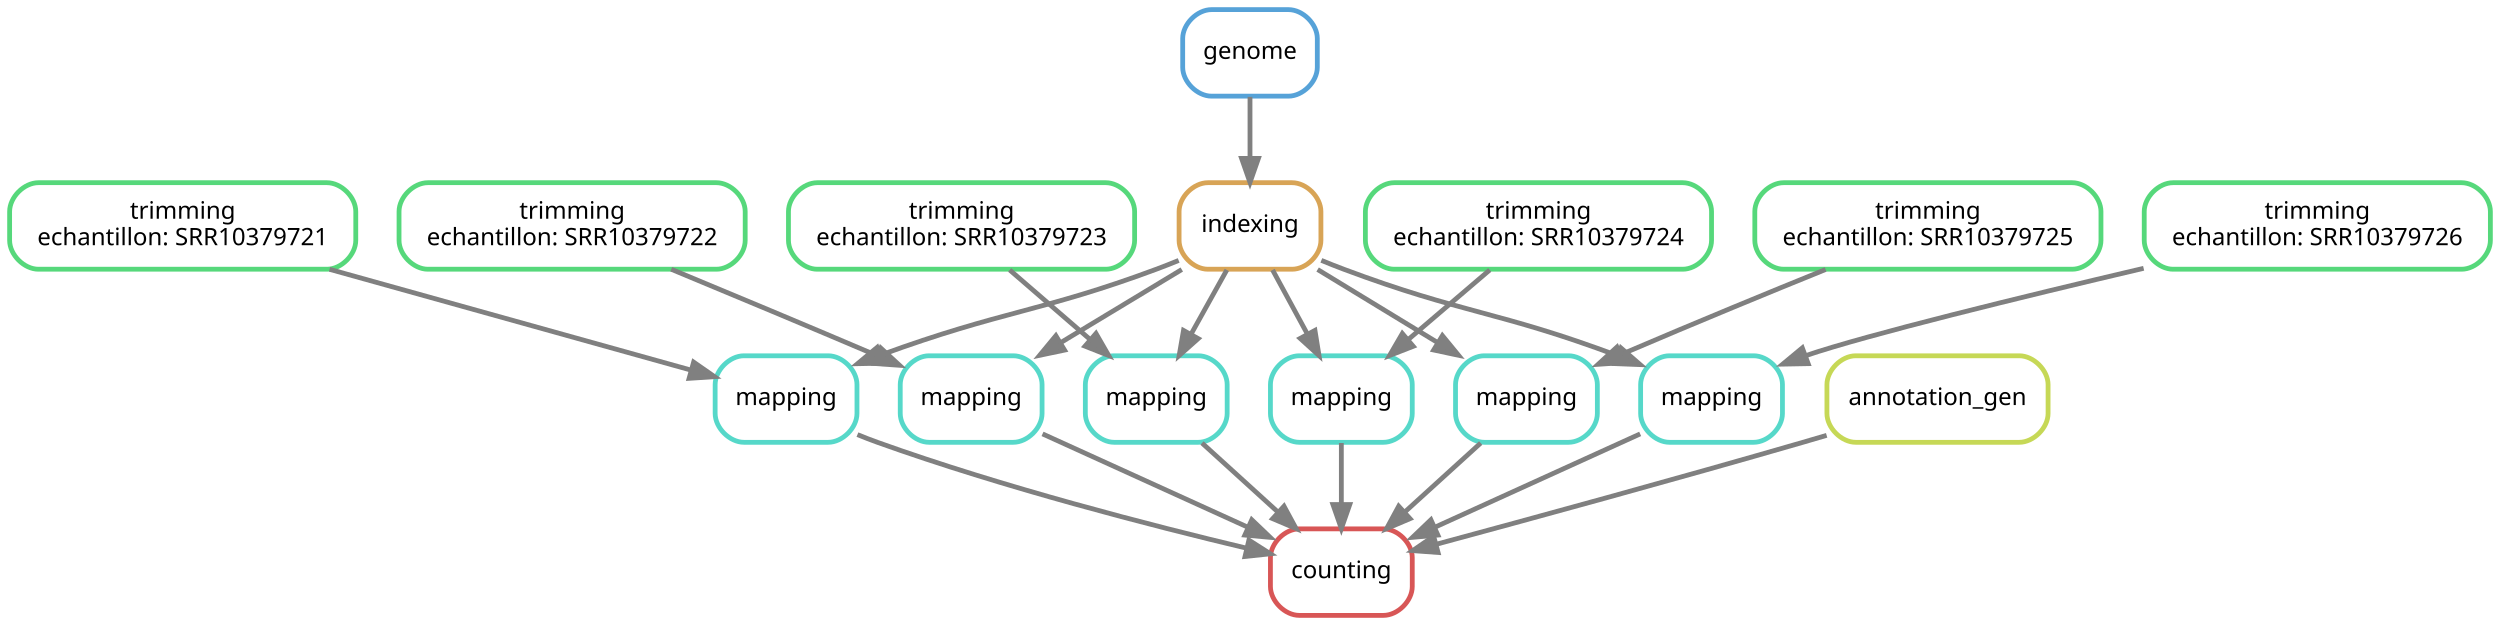
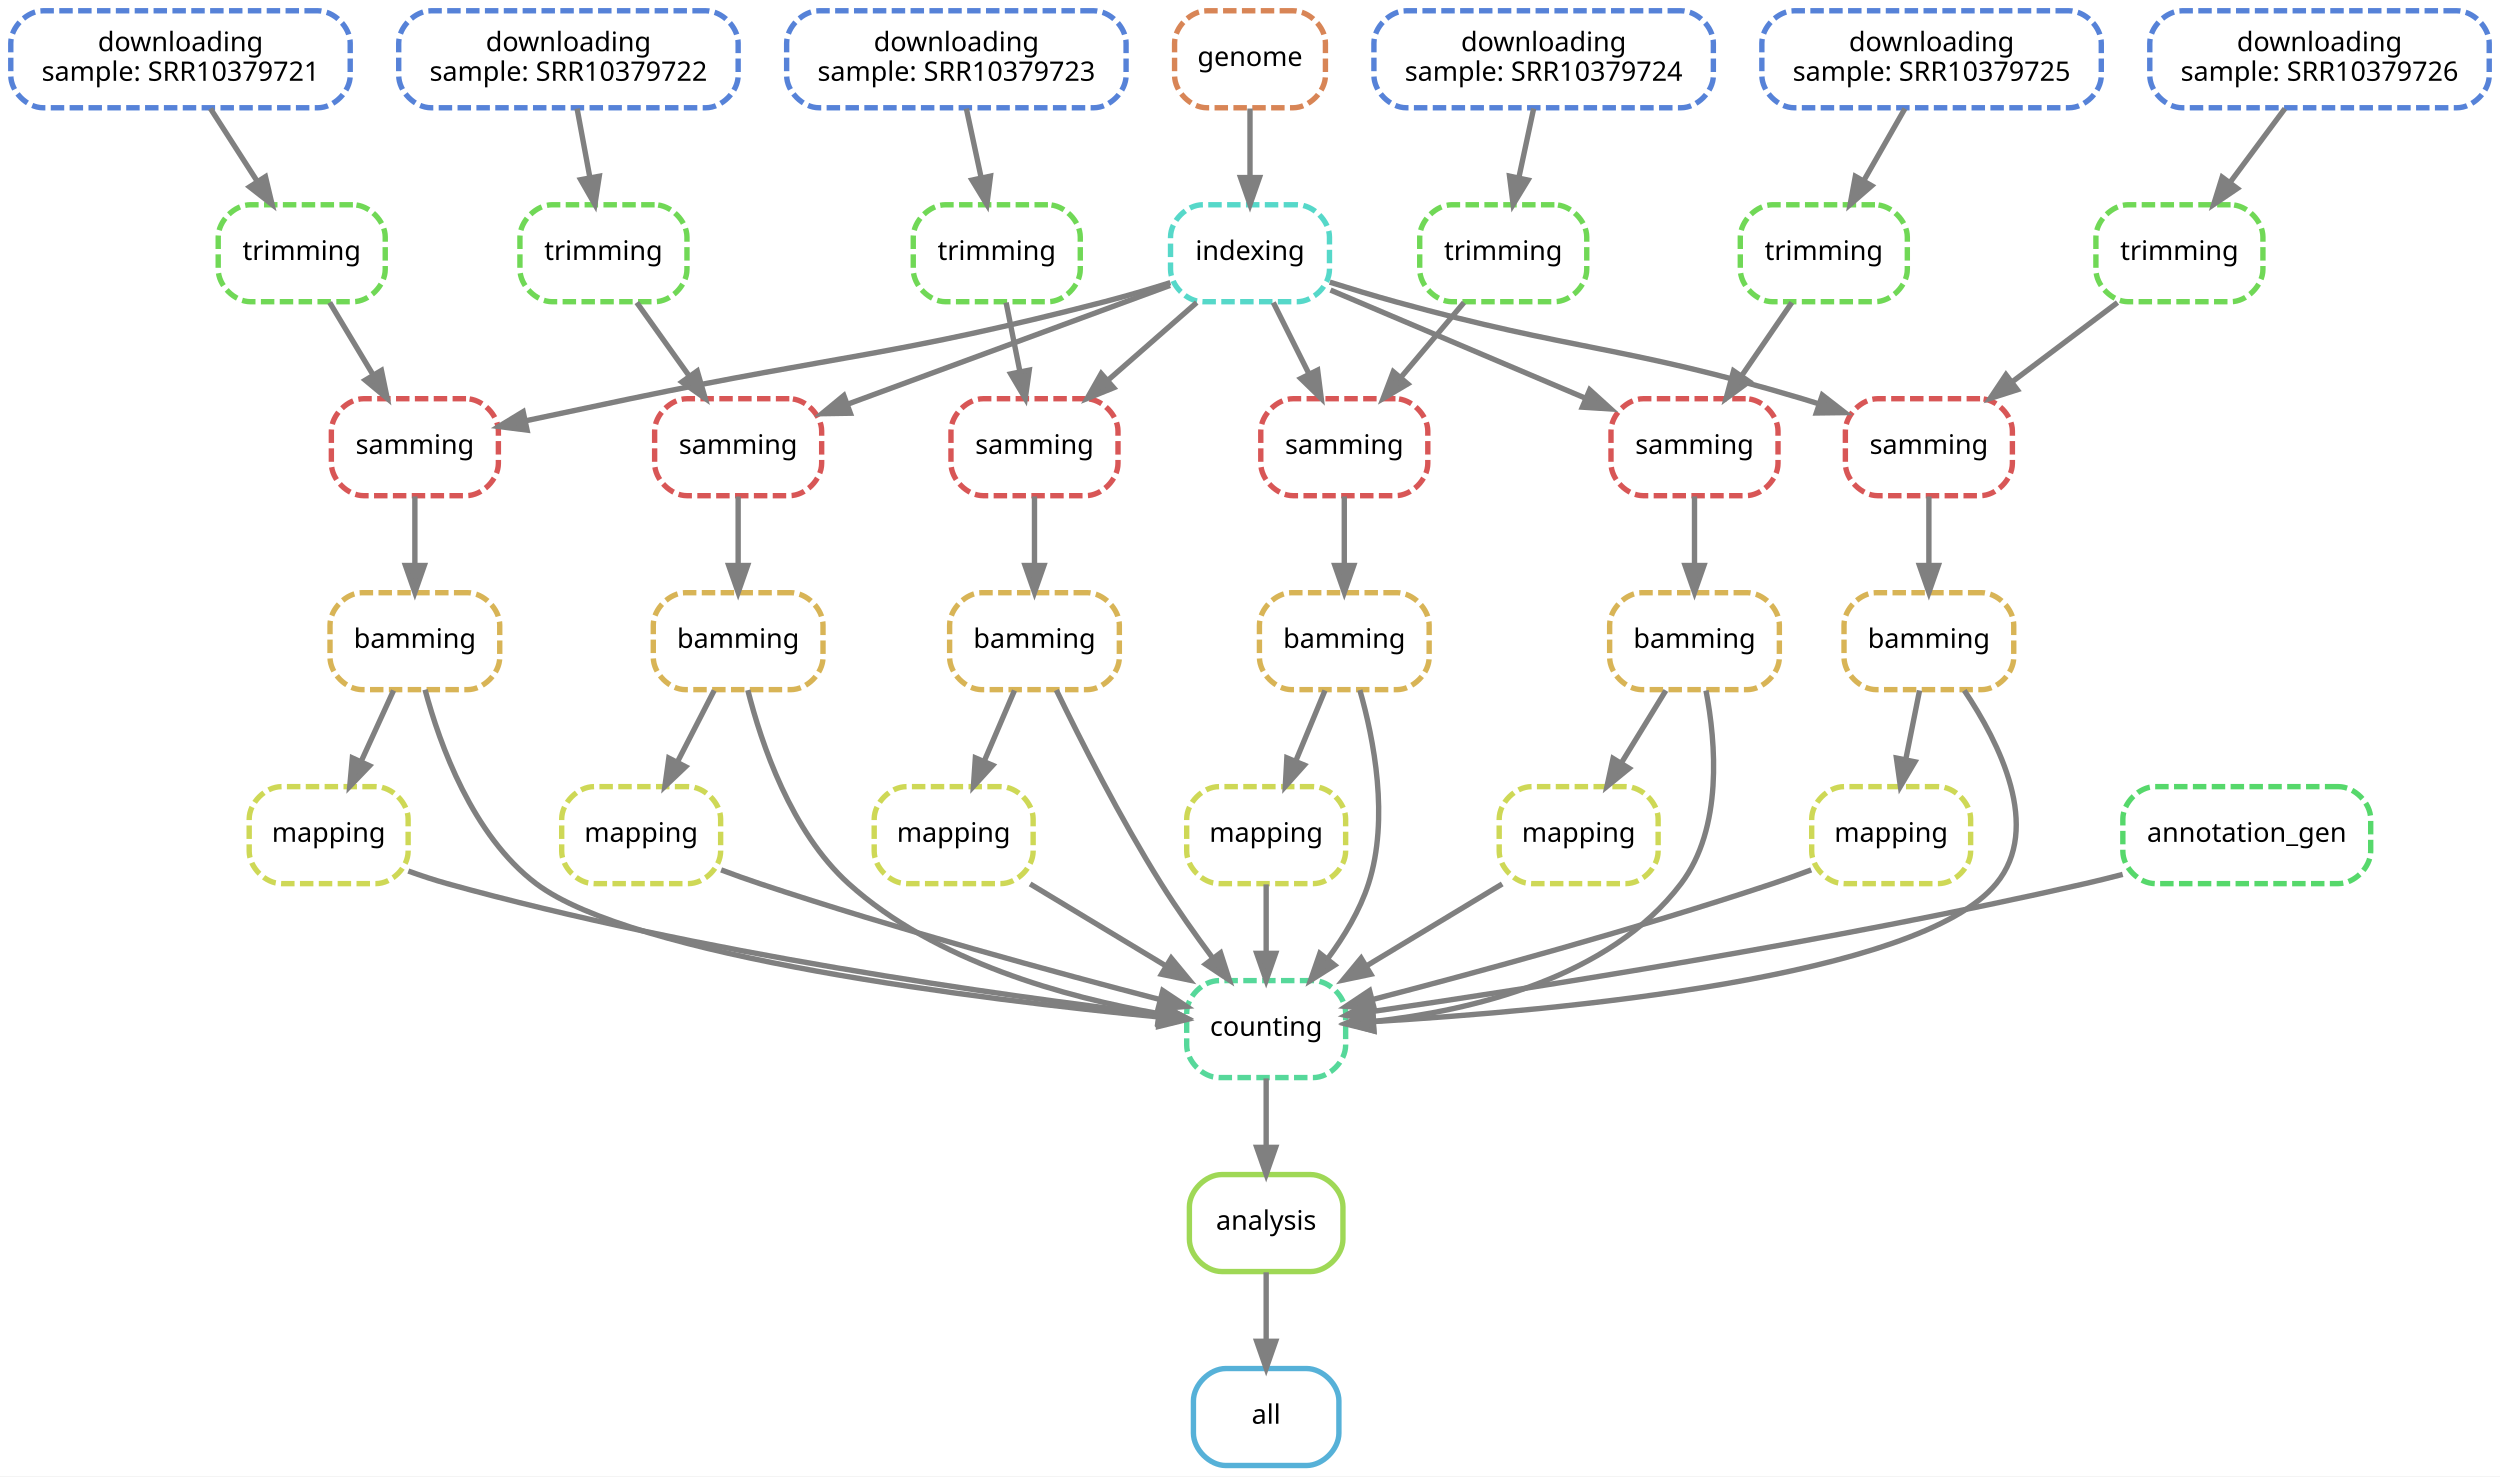
- <svg xmlns="http://www.w3.org/2000/svg" width="1040pt" height="260pt" viewBox="0.00 0.00 1040.00 260.00">
-   <g id="graph0" class="graph" transform="scale(1 1) rotate(0) translate(4 256)">
-     <polygon fill="white" stroke="transparent" points="-4,4 -4,-256 1036,-256 1036,4 -4,4" />
+ <svg xmlns="http://www.w3.org/2000/svg" width="928pt" height="548pt" viewBox="0.00 0.00 928.00 548.00">
+   <g id="graph0" class="graph" transform="scale(1 1) rotate(0) translate(4 544)">
+     <polygon fill="white" stroke="transparent" points="-4,4 -4,-544 924,-544 924,4 -4,4" />
    <g id="node1" class="node">
-       <path fill="none" stroke="#d85656" stroke-width="2" d="M571.5,-36C571.5,-36 536.5,-36 536.5,-36 530.5,-36 524.5,-30 524.5,-24 524.5,-24 524.5,-12 524.5,-12 524.5,-6 530.5,0 536.5,0 536.5,0 571.5,0 571.5,0 577.5,0 583.5,-6 583.5,-12 583.5,-12 583.5,-24 583.5,-24 583.5,-30 577.5,-36 571.5,-36" />
-       <text text-anchor="middle" x="554" y="-15.5" font-family="sans" font-size="10.00">counting</text>
+       <path fill="none" stroke="#56b1d8" stroke-width="2" d="M481,-36C481,-36 451,-36 451,-36 445,-36 439,-30 439,-24 439,-24 439,-12 439,-12 439,-6 445,0 451,0 451,0 481,0 481,0 487,0 493,-6 493,-12 493,-12 493,-24 493,-24 493,-30 487,-36 481,-36" />
+       <text text-anchor="middle" x="466" y="-15.5" font-family="sans" font-size="10.00">all</text>
    </g>
    <g id="node2" class="node">
-       <path fill="none" stroke="#56d8c9" stroke-width="2" d="M340.5,-108C340.5,-108 305.5,-108 305.5,-108 299.5,-108 293.5,-102 293.5,-96 293.5,-96 293.5,-84 293.5,-84 293.5,-78 299.5,-72 305.5,-72 305.5,-72 340.5,-72 340.5,-72 346.5,-72 352.5,-78 352.5,-84 352.5,-84 352.5,-96 352.5,-96 352.5,-102 346.5,-108 340.5,-108" />
-       <text text-anchor="middle" x="323" y="-87.5" font-family="sans" font-size="10.00">mapping</text>
+       <path fill="none" stroke="#9fd856" stroke-width="2" d="M482.5,-108C482.5,-108 449.5,-108 449.5,-108 443.5,-108 437.5,-102 437.5,-96 437.5,-96 437.5,-84 437.5,-84 437.5,-78 443.5,-72 449.5,-72 449.5,-72 482.5,-72 482.5,-72 488.5,-72 494.5,-78 494.5,-84 494.5,-84 494.5,-96 494.5,-96 494.5,-102 488.5,-108 482.5,-108" />
+       <text text-anchor="middle" x="466" y="-87.5" font-family="sans" font-size="10.00">analysis</text>
    </g>
    <g id="edge1" class="edge">
-       <path fill="none" stroke="grey" stroke-width="2" d="M352.69,-75.2C355.48,-74.06 358.28,-72.98 361,-72 413.2,-53.28 475.33,-37.3 514.72,-27.92" />
-       <polygon fill="grey" stroke="grey" stroke-width="2" points="515.54,-31.32 524.47,-25.62 513.93,-24.51 515.54,-31.32" />
+       <path fill="none" stroke="grey" stroke-width="2" d="M466,-71.7C466,-63.98 466,-54.71 466,-46.11" />
+       <polygon fill="grey" stroke="grey" stroke-width="2" points="469.5,-46.1 466,-36.1 462.5,-46.1 469.5,-46.1" />
    </g>
    <g id="node3" class="node">
-       <path fill="none" stroke="#d8a456" stroke-width="2" d="M533.5,-180C533.5,-180 498.5,-180 498.5,-180 492.5,-180 486.5,-174 486.5,-168 486.5,-168 486.5,-156 486.5,-156 486.5,-150 492.5,-144 498.5,-144 498.5,-144 533.5,-144 533.5,-144 539.5,-144 545.5,-150 545.5,-156 545.5,-156 545.5,-168 545.5,-168 545.5,-174 539.5,-180 533.5,-180" />
-       <text text-anchor="middle" x="516" y="-159.5" font-family="sans" font-size="10.00">indexing</text>
+       <path fill="none" stroke="#56d89a" stroke-width="2" stroke-dasharray="5,2" d="M483.5,-180C483.5,-180 448.5,-180 448.5,-180 442.5,-180 436.5,-174 436.5,-168 436.5,-168 436.5,-156 436.5,-156 436.5,-150 442.5,-144 448.5,-144 448.5,-144 483.5,-144 483.5,-144 489.5,-144 495.5,-150 495.5,-156 495.5,-156 495.5,-168 495.5,-168 495.5,-174 489.5,-180 483.5,-180" />
+       <text text-anchor="middle" x="466" y="-159.5" font-family="sans" font-size="10.00">counting</text>
+     </g>
+     <g id="edge2" class="edge">
+       <path fill="none" stroke="grey" stroke-width="2" d="M466,-143.7C466,-135.98 466,-126.71 466,-118.11" />
+       <polygon fill="grey" stroke="grey" stroke-width="2" points="469.5,-118.1 466,-108.1 462.5,-118.1 469.5,-118.1" />
+     </g>
+     <g id="node4" class="node">
+       <path fill="none" stroke="#d8b456" stroke-width="2" stroke-dasharray="5,2" d="M169.5,-324C169.5,-324 130.5,-324 130.5,-324 124.5,-324 118.5,-318 118.5,-312 118.5,-312 118.5,-300 118.5,-300 118.5,-294 124.5,-288 130.5,-288 130.5,-288 169.5,-288 169.5,-288 175.5,-288 181.5,-294 181.5,-300 181.5,-300 181.5,-312 181.5,-312 181.5,-318 175.5,-324 169.5,-324" />
+       <text text-anchor="middle" x="150" y="-303.5" font-family="sans" font-size="10.00">bamming</text>
+     </g>
+     <g id="edge3" class="edge">
+       <path fill="none" stroke="grey" stroke-width="2" d="M153.78,-287.99C159.24,-267.58 171.39,-233.87 195,-216 230.92,-188.81 360.17,-172.98 426.34,-166.48" />
+       <polygon fill="grey" stroke="grey" stroke-width="2" points="426.78,-169.96 436.4,-165.52 426.11,-162.99 426.78,-169.96" />
+     </g>
+     <g id="node30" class="node">
+       <path fill="none" stroke="#ced856" stroke-width="2" stroke-dasharray="5,2" d="M135.5,-252C135.5,-252 100.5,-252 100.5,-252 94.5,-252 88.5,-246 88.5,-240 88.5,-240 88.5,-228 88.5,-228 88.5,-222 94.5,-216 100.5,-216 100.5,-216 135.5,-216 135.5,-216 141.5,-216 147.5,-222 147.5,-228 147.5,-228 147.5,-240 147.5,-240 147.5,-246 141.5,-252 135.5,-252" />
+       <text text-anchor="middle" x="118" y="-231.5" font-family="sans" font-size="10.00">mapping</text>
+     </g>
+     <g id="edge41" class="edge">
+       <path fill="none" stroke="grey" stroke-width="2" d="M142.09,-287.7C138.45,-279.73 134.05,-270.1 130.01,-261.26" />
+       <polygon fill="grey" stroke="grey" stroke-width="2" points="133.16,-259.74 125.82,-252.1 126.79,-262.65 133.16,-259.74" />
+     </g>
+     <g id="node5" class="node">
+       <path fill="none" stroke="#d85656" stroke-width="2" stroke-dasharray="5,2" d="M169,-396C169,-396 131,-396 131,-396 125,-396 119,-390 119,-384 119,-384 119,-372 119,-372 119,-366 125,-360 131,-360 131,-360 169,-360 169,-360 175,-360 181,-366 181,-372 181,-372 181,-384 181,-384 181,-390 175,-396 169,-396" />
+       <text text-anchor="middle" x="150" y="-375.5" font-family="sans" font-size="10.00">samming</text>
+     </g>
+     <g id="edge16" class="edge">
+       <path fill="none" stroke="grey" stroke-width="2" d="M150,-359.7C150,-351.98 150,-342.71 150,-334.11" />
+       <polygon fill="grey" stroke="grey" stroke-width="2" points="153.5,-334.1 150,-324.1 146.5,-334.1 153.5,-334.1" />
+     </g>
+     <g id="node6" class="node">
+       <path fill="none" stroke="#70d856" stroke-width="2" stroke-dasharray="5,2" d="M127,-468C127,-468 89,-468 89,-468 83,-468 77,-462 77,-456 77,-456 77,-444 77,-444 77,-438 83,-432 89,-432 89,-432 127,-432 127,-432 133,-432 139,-438 139,-444 139,-444 139,-456 139,-456 139,-462 133,-468 127,-468" />
+       <text text-anchor="middle" x="108" y="-447.5" font-family="sans" font-size="10.00">trimming</text>
+     </g>
+     <g id="edge17" class="edge">
+       <path fill="none" stroke="grey" stroke-width="2" d="M118.38,-431.7C123.26,-423.56 129.19,-413.69 134.58,-404.7" />
+       <polygon fill="grey" stroke="grey" stroke-width="2" points="137.59,-406.48 139.74,-396.1 131.59,-402.88 137.59,-406.48" />
+     </g>
+     <g id="node7" class="node">
+       <path fill="none" stroke="#5682d8" stroke-width="2" stroke-dasharray="5,2" d="M114,-540C114,-540 12,-540 12,-540 6,-540 0,-534 0,-528 0,-528 0,-516 0,-516 0,-510 6,-504 12,-504 12,-504 114,-504 114,-504 120,-504 126,-510 126,-516 126,-516 126,-528 126,-528 126,-534 120,-540 114,-540" />
+       <text text-anchor="middle" x="63" y="-525" font-family="sans" font-size="10.00">downloading</text>
+       <text text-anchor="middle" x="63" y="-514" font-family="sans" font-size="10.00">sample: SRR10379721</text>
+     </g>
+     <g id="edge19" class="edge">
+       <path fill="none" stroke="grey" stroke-width="2" d="M74.12,-503.7C79.36,-495.56 85.7,-485.69 91.48,-476.7" />
+       <polygon fill="grey" stroke="grey" stroke-width="2" points="94.54,-478.41 97,-468.1 88.65,-474.62 94.54,-478.41" />
+     </g>
+     <g id="node8" class="node">
+       <path fill="none" stroke="#56d8c9" stroke-width="2" stroke-dasharray="5,2" d="M477.5,-468C477.5,-468 442.5,-468 442.5,-468 436.5,-468 430.5,-462 430.5,-456 430.5,-456 430.5,-444 430.5,-444 430.5,-438 436.5,-432 442.5,-432 442.5,-432 477.5,-432 477.5,-432 483.5,-432 489.5,-438 489.5,-444 489.5,-444 489.5,-456 489.5,-456 489.5,-462 483.5,-468 477.5,-468" />
+       <text text-anchor="middle" x="460" y="-447.5" font-family="sans" font-size="10.00">indexing</text>
+     </g>
+     <g id="edge18" class="edge">
+       <path fill="none" stroke="grey" stroke-width="2" d="M430.45,-439.09C422.55,-436.61 413.99,-434.07 406,-432 328.71,-411.99 308.16,-412.3 230,-396 217.4,-393.37 203.7,-390.48 191.25,-387.83" />
+       <polygon fill="grey" stroke="grey" stroke-width="2" points="191.65,-384.34 181.14,-385.68 190.19,-391.18 191.65,-384.34" />
+     </g>
+     <g id="node11" class="node">
+       <path fill="none" stroke="#d85656" stroke-width="2" stroke-dasharray="5,2" d="M289,-396C289,-396 251,-396 251,-396 245,-396 239,-390 239,-384 239,-384 239,-372 239,-372 239,-366 245,-360 251,-360 251,-360 289,-360 289,-360 295,-360 301,-366 301,-372 301,-372 301,-384 301,-384 301,-390 295,-396 289,-396" />
+       <text text-anchor="middle" x="270" y="-375.5" font-family="sans" font-size="10.00">samming</text>
+     </g>
+     <g id="edge23" class="edge">
+       <path fill="none" stroke="grey" stroke-width="2" d="M430.31,-438.06C398.16,-426.22 346.67,-407.25 310.75,-394.01" />
+       <polygon fill="grey" stroke="grey" stroke-width="2" points="311.65,-390.61 301.06,-390.44 309.23,-397.18 311.65,-390.61" />
+     </g>
+     <g id="node15" class="node">
+       <path fill="none" stroke="#d85656" stroke-width="2" stroke-dasharray="5,2" d="M399,-396C399,-396 361,-396 361,-396 355,-396 349,-390 349,-384 349,-384 349,-372 349,-372 349,-366 355,-360 361,-360 361,-360 399,-360 399,-360 405,-360 411,-366 411,-372 411,-372 411,-384 411,-384 411,-390 405,-396 399,-396" />
+       <text text-anchor="middle" x="380" y="-375.5" font-family="sans" font-size="10.00">samming</text>
+     </g>
+     <g id="edge27" class="edge">
+       <path fill="none" stroke="grey" stroke-width="2" d="M440.22,-431.7C430.25,-422.97 417.99,-412.24 407.14,-402.75" />
+       <polygon fill="grey" stroke="grey" stroke-width="2" points="409.38,-400.06 399.55,-396.1 404.77,-405.32 409.38,-400.06" />
+     </g>
+     <g id="node19" class="node">
+       <path fill="none" stroke="#d85656" stroke-width="2" stroke-dasharray="5,2" d="M514,-396C514,-396 476,-396 476,-396 470,-396 464,-390 464,-384 464,-384 464,-372 464,-372 464,-366 470,-360 476,-360 476,-360 514,-360 514,-360 520,-360 526,-366 526,-372 526,-372 526,-384 526,-384 526,-390 520,-396 514,-396" />
+       <text text-anchor="middle" x="495" y="-375.5" font-family="sans" font-size="10.00">samming</text>
+     </g>
+     <g id="edge31" class="edge">
+       <path fill="none" stroke="grey" stroke-width="2" d="M468.65,-431.7C472.64,-423.73 477.45,-414.1 481.87,-405.26" />
+       <polygon fill="grey" stroke="grey" stroke-width="2" points="485.11,-406.61 486.45,-396.1 478.85,-403.48 485.11,-406.61" />
+     </g>
+     <g id="node23" class="node">
+       <path fill="none" stroke="#d85656" stroke-width="2" stroke-dasharray="5,2" d="M644,-396C644,-396 606,-396 606,-396 600,-396 594,-390 594,-384 594,-384 594,-372 594,-372 594,-366 600,-360 606,-360 606,-360 644,-360 644,-360 650,-360 656,-366 656,-372 656,-372 656,-384 656,-384 656,-390 650,-396 644,-396" />
+       <text text-anchor="middle" x="625" y="-375.5" font-family="sans" font-size="10.00">samming</text>
+     </g>
+     <g id="edge35" class="edge">
+       <path fill="none" stroke="grey" stroke-width="2" d="M489.88,-436.32C516.33,-425.1 555.16,-408.63 584.42,-396.22" />
+       <polygon fill="grey" stroke="grey" stroke-width="2" points="586.1,-399.3 593.94,-392.18 583.37,-392.86 586.1,-399.3" />
+     </g>
+     <g id="node27" class="node">
+       <path fill="none" stroke="#d85656" stroke-width="2" stroke-dasharray="5,2" d="M731,-396C731,-396 693,-396 693,-396 687,-396 681,-390 681,-384 681,-384 681,-372 681,-372 681,-366 687,-360 693,-360 693,-360 731,-360 731,-360 737,-360 743,-366 743,-372 743,-372 743,-384 743,-384 743,-390 737,-396 731,-396" />
+       <text text-anchor="middle" x="712" y="-375.5" font-family="sans" font-size="10.00">samming</text>
+     </g>
+     <g id="edge39" class="edge">
+       <path fill="none" stroke="grey" stroke-width="2" d="M489.6,-439.27C497.49,-436.78 506.04,-434.2 514,-432 580.5,-413.63 598.9,-415.76 665,-396 666.93,-395.42 668.9,-394.81 670.89,-394.17" />
+       <polygon fill="grey" stroke="grey" stroke-width="2" points="672.45,-397.34 680.82,-390.84 670.22,-390.7 672.45,-397.34" />
+     </g>
+     <g id="node9" class="node">
+       <path fill="none" stroke="#d88556" stroke-width="2" stroke-dasharray="5,2" d="M476,-540C476,-540 444,-540 444,-540 438,-540 432,-534 432,-528 432,-528 432,-516 432,-516 432,-510 438,-504 444,-504 444,-504 476,-504 476,-504 482,-504 488,-510 488,-516 488,-516 488,-528 488,-528 488,-534 482,-540 476,-540" />
+       <text text-anchor="middle" x="460" y="-519.5" font-family="sans" font-size="10.00">genome</text>
+     </g>
+     <g id="edge20" class="edge">
+       <path fill="none" stroke="grey" stroke-width="2" d="M460,-503.7C460,-495.98 460,-486.71 460,-478.11" />
+       <polygon fill="grey" stroke="grey" stroke-width="2" points="463.5,-478.1 460,-468.1 456.5,-478.1 463.5,-478.1" />
+     </g>
+     <g id="node10" class="node">
+       <path fill="none" stroke="#d8b456" stroke-width="2" stroke-dasharray="5,2" d="M289.5,-324C289.5,-324 250.5,-324 250.5,-324 244.5,-324 238.5,-318 238.5,-312 238.5,-312 238.5,-300 238.5,-300 238.5,-294 244.5,-288 250.5,-288 250.5,-288 289.5,-288 289.5,-288 295.5,-288 301.5,-294 301.5,-300 301.5,-300 301.5,-312 301.5,-312 301.5,-318 295.5,-324 289.5,-324" />
+       <text text-anchor="middle" x="270" y="-303.5" font-family="sans" font-size="10.00">bamming</text>
+     </g>
+     <g id="edge4" class="edge">
+       <path fill="none" stroke="grey" stroke-width="2" d="M273.59,-287.82C278.63,-267.88 289.66,-235.26 311,-216 343.14,-186.99 391.88,-173.74 426.1,-167.76" />
+       <polygon fill="grey" stroke="grey" stroke-width="2" points="426.9,-171.18 436.22,-166.13 425.79,-164.27 426.9,-171.18" />
+     </g>
+     <g id="node31" class="node">
+       <path fill="none" stroke="#ced856" stroke-width="2" stroke-dasharray="5,2" d="M251.5,-252C251.5,-252 216.5,-252 216.5,-252 210.5,-252 204.5,-246 204.5,-240 204.5,-240 204.5,-228 204.5,-228 204.5,-222 210.5,-216 216.5,-216 216.5,-216 251.5,-216 251.5,-216 257.5,-216 263.5,-222 263.5,-228 263.5,-228 263.5,-240 263.5,-240 263.5,-246 257.5,-252 251.5,-252" />
+       <text text-anchor="middle" x="234" y="-231.5" font-family="sans" font-size="10.00">mapping</text>
+     </g>
+     <g id="edge42" class="edge">
+       <path fill="none" stroke="grey" stroke-width="2" d="M261.1,-287.7C257,-279.73 252.05,-270.1 247.51,-261.26" />
+       <polygon fill="grey" stroke="grey" stroke-width="2" points="250.48,-259.4 242.8,-252.1 244.26,-262.6 250.48,-259.4" />
+     </g>
+     <g id="edge21" class="edge">
+       <path fill="none" stroke="grey" stroke-width="2" d="M270,-359.7C270,-351.98 270,-342.71 270,-334.11" />
+       <polygon fill="grey" stroke="grey" stroke-width="2" points="273.5,-334.1 270,-324.1 266.5,-334.1 273.5,-334.1" />
+     </g>
+     <g id="node12" class="node">
+       <path fill="none" stroke="#70d856" stroke-width="2" stroke-dasharray="5,2" d="M239,-468C239,-468 201,-468 201,-468 195,-468 189,-462 189,-456 189,-456 189,-444 189,-444 189,-438 195,-432 201,-432 201,-432 239,-432 239,-432 245,-432 251,-438 251,-444 251,-444 251,-456 251,-456 251,-462 245,-468 239,-468" />
+       <text text-anchor="middle" x="220" y="-447.5" font-family="sans" font-size="10.00">trimming</text>
+     </g>
+     <g id="edge22" class="edge">
+       <path fill="none" stroke="grey" stroke-width="2" d="M232.36,-431.7C238.23,-423.47 245.37,-413.48 251.84,-404.42" />
+       <polygon fill="grey" stroke="grey" stroke-width="2" points="254.82,-406.28 257.78,-396.1 249.12,-402.21 254.82,-406.28" />
+     </g>
+     <g id="node13" class="node">
+       <path fill="none" stroke="#5682d8" stroke-width="2" stroke-dasharray="5,2" d="M258,-540C258,-540 156,-540 156,-540 150,-540 144,-534 144,-528 144,-528 144,-516 144,-516 144,-510 150,-504 156,-504 156,-504 258,-504 258,-504 264,-504 270,-510 270,-516 270,-516 270,-528 270,-528 270,-534 264,-540 258,-540" />
+       <text text-anchor="middle" x="207" y="-525" font-family="sans" font-size="10.00">downloading</text>
+       <text text-anchor="middle" x="207" y="-514" font-family="sans" font-size="10.00">sample: SRR10379722</text>
+     </g>
+     <g id="edge24" class="edge">
+       <path fill="none" stroke="grey" stroke-width="2" d="M210.21,-503.7C211.65,-495.98 213.37,-486.71 214.96,-478.11" />
+       <polygon fill="grey" stroke="grey" stroke-width="2" points="218.44,-478.58 216.82,-468.1 211.56,-477.3 218.44,-478.58" />
+     </g>
+     <g id="node14" class="node">
+       <path fill="none" stroke="#d8b456" stroke-width="2" stroke-dasharray="5,2" d="M399.5,-324C399.5,-324 360.5,-324 360.5,-324 354.5,-324 348.5,-318 348.5,-312 348.5,-312 348.5,-300 348.5,-300 348.5,-294 354.5,-288 360.5,-288 360.5,-288 399.5,-288 399.5,-288 405.5,-288 411.5,-294 411.5,-300 411.5,-300 411.5,-312 411.5,-312 411.5,-318 405.5,-324 399.5,-324" />
+       <text text-anchor="middle" x="380" y="-303.5" font-family="sans" font-size="10.00">bamming</text>
+     </g>
+     <g id="edge5" class="edge">
+       <path fill="none" stroke="grey" stroke-width="2" d="M388.11,-287.85C396.95,-269.61 411.87,-240.13 427,-216 432.83,-206.71 439.77,-196.93 446.17,-188.34" />
+       <polygon fill="grey" stroke="grey" stroke-width="2" points="449.08,-190.29 452.33,-180.21 443.5,-186.07 449.08,-190.29" />
+     </g>
+     <g id="node32" class="node">
+       <path fill="none" stroke="#ced856" stroke-width="2" stroke-dasharray="5,2" d="M367.5,-252C367.5,-252 332.5,-252 332.5,-252 326.5,-252 320.5,-246 320.5,-240 320.5,-240 320.5,-228 320.5,-228 320.5,-222 326.5,-216 332.5,-216 332.5,-216 367.5,-216 367.5,-216 373.5,-216 379.5,-222 379.5,-228 379.5,-228 379.5,-240 379.5,-240 379.5,-246 373.5,-252 367.5,-252" />
+       <text text-anchor="middle" x="350" y="-231.5" font-family="sans" font-size="10.00">mapping</text>
+     </g>
+     <g id="edge43" class="edge">
+       <path fill="none" stroke="grey" stroke-width="2" d="M372.58,-287.7C369.21,-279.81 365.13,-270.3 361.38,-261.55" />
+       <polygon fill="grey" stroke="grey" stroke-width="2" points="364.49,-259.92 357.33,-252.1 358.05,-262.67 364.49,-259.92" />
+     </g>
+     <g id="edge25" class="edge">
+       <path fill="none" stroke="grey" stroke-width="2" d="M380,-359.7C380,-351.98 380,-342.71 380,-334.11" />
+       <polygon fill="grey" stroke="grey" stroke-width="2" points="383.5,-334.1 380,-324.1 376.5,-334.1 383.5,-334.1" />
+     </g>
+     <g id="node16" class="node">
+       <path fill="none" stroke="#70d856" stroke-width="2" stroke-dasharray="5,2" d="M385,-468C385,-468 347,-468 347,-468 341,-468 335,-462 335,-456 335,-456 335,-444 335,-444 335,-438 341,-432 347,-432 347,-432 385,-432 385,-432 391,-432 397,-438 397,-444 397,-444 397,-456 397,-456 397,-462 391,-468 385,-468" />
+       <text text-anchor="middle" x="366" y="-447.5" font-family="sans" font-size="10.00">trimming</text>
+     </g>
+     <g id="edge26" class="edge">
+       <path fill="none" stroke="grey" stroke-width="2" d="M369.46,-431.7C371,-423.98 372.86,-414.71 374.58,-406.11" />
+       <polygon fill="grey" stroke="grey" stroke-width="2" points="378.05,-406.6 376.58,-396.1 371.19,-405.22 378.05,-406.6" />
+     </g>
+     <g id="node17" class="node">
+       <path fill="none" stroke="#5682d8" stroke-width="2" stroke-dasharray="5,2" d="M402,-540C402,-540 300,-540 300,-540 294,-540 288,-534 288,-528 288,-528 288,-516 288,-516 288,-510 294,-504 300,-504 300,-504 402,-504 402,-504 408,-504 414,-510 414,-516 414,-516 414,-528 414,-528 414,-534 408,-540 402,-540" />
+       <text text-anchor="middle" x="351" y="-525" font-family="sans" font-size="10.00">downloading</text>
+       <text text-anchor="middle" x="351" y="-514" font-family="sans" font-size="10.00">sample: SRR10379723</text>
+     </g>
+     <g id="edge28" class="edge">
+       <path fill="none" stroke="grey" stroke-width="2" d="M354.71,-503.7C356.36,-495.98 358.35,-486.71 360.19,-478.11" />
+       <polygon fill="grey" stroke="grey" stroke-width="2" points="363.66,-478.62 362.33,-468.1 356.82,-477.15 363.66,-478.62" />
+     </g>
+     <g id="node18" class="node">
+       <path fill="none" stroke="#d8b456" stroke-width="2" stroke-dasharray="5,2" d="M514.5,-324C514.5,-324 475.5,-324 475.5,-324 469.5,-324 463.5,-318 463.5,-312 463.5,-312 463.5,-300 463.5,-300 463.5,-294 469.5,-288 475.5,-288 475.5,-288 514.5,-288 514.5,-288 520.5,-288 526.5,-294 526.5,-300 526.5,-300 526.5,-312 526.5,-312 526.5,-318 520.5,-324 514.5,-324" />
+       <text text-anchor="middle" x="495" y="-303.5" font-family="sans" font-size="10.00">bamming</text>
+     </g>
+     <g id="edge6" class="edge">
+       <path fill="none" stroke="grey" stroke-width="2" d="M500.77,-287.84C505.98,-269.59 511.75,-240.1 504,-216 500.81,-206.08 495,-196.44 488.87,-188.17" />
+       <polygon fill="grey" stroke="grey" stroke-width="2" points="491.42,-185.74 482.46,-180.08 485.93,-190.09 491.42,-185.74" />
+     </g>
+     <g id="node33" class="node">
+       <path fill="none" stroke="#ced856" stroke-width="2" stroke-dasharray="5,2" d="M483.5,-252C483.5,-252 448.5,-252 448.5,-252 442.5,-252 436.5,-246 436.5,-240 436.5,-240 436.5,-228 436.5,-228 436.5,-222 442.5,-216 448.5,-216 448.5,-216 483.5,-216 483.5,-216 489.5,-216 495.5,-222 495.5,-228 495.5,-228 495.5,-240 495.5,-240 495.5,-246 489.5,-252 483.5,-252" />
+       <text text-anchor="middle" x="466" y="-231.5" font-family="sans" font-size="10.00">mapping</text>
+     </g>
+     <g id="edge44" class="edge">
+       <path fill="none" stroke="grey" stroke-width="2" d="M487.83,-287.7C484.57,-279.81 480.63,-270.3 477,-261.55" />
+       <polygon fill="grey" stroke="grey" stroke-width="2" points="480.15,-260 473.09,-252.1 473.68,-262.68 480.15,-260" />
+     </g>
+     <g id="edge29" class="edge">
+       <path fill="none" stroke="grey" stroke-width="2" d="M495,-359.7C495,-351.98 495,-342.71 495,-334.11" />
+       <polygon fill="grey" stroke="grey" stroke-width="2" points="498.5,-334.1 495,-324.1 491.5,-334.1 498.5,-334.1" />
+     </g>
+     <g id="node20" class="node">
+       <path fill="none" stroke="#70d856" stroke-width="2" stroke-dasharray="5,2" d="M573,-468C573,-468 535,-468 535,-468 529,-468 523,-462 523,-456 523,-456 523,-444 523,-444 523,-438 529,-432 535,-432 535,-432 573,-432 573,-432 579,-432 585,-438 585,-444 585,-444 585,-456 585,-456 585,-462 579,-468 573,-468" />
+       <text text-anchor="middle" x="554" y="-447.5" font-family="sans" font-size="10.00">trimming</text>
+     </g>
+     <g id="edge30" class="edge">
+       <path fill="none" stroke="grey" stroke-width="2" d="M539.42,-431.7C532.34,-423.3 523.72,-413.07 515.95,-403.86" />
+       <polygon fill="grey" stroke="grey" stroke-width="2" points="518.54,-401.49 509.42,-396.1 513.19,-406.01 518.54,-401.49" />
+     </g>
+     <g id="node21" class="node">
+       <path fill="none" stroke="#5682d8" stroke-width="2" stroke-dasharray="5,2" d="M620,-540C620,-540 518,-540 518,-540 512,-540 506,-534 506,-528 506,-528 506,-516 506,-516 506,-510 512,-504 518,-504 518,-504 620,-504 620,-504 626,-504 632,-510 632,-516 632,-516 632,-528 632,-528 632,-534 626,-540 620,-540" />
+       <text text-anchor="middle" x="569" y="-525" font-family="sans" font-size="10.00">downloading</text>
+       <text text-anchor="middle" x="569" y="-514" font-family="sans" font-size="10.00">sample: SRR10379724</text>
+     </g>
+     <g id="edge32" class="edge">
+       <path fill="none" stroke="grey" stroke-width="2" d="M565.29,-503.7C563.64,-495.98 561.65,-486.71 559.81,-478.11" />
+       <polygon fill="grey" stroke="grey" stroke-width="2" points="563.18,-477.15 557.67,-468.1 556.34,-478.62 563.18,-477.15" />
+     </g>
+     <g id="node22" class="node">
+       <path fill="none" stroke="#d8b456" stroke-width="2" stroke-dasharray="5,2" d="M644.5,-324C644.5,-324 605.5,-324 605.5,-324 599.5,-324 593.5,-318 593.5,-312 593.5,-312 593.5,-300 593.5,-300 593.5,-294 599.5,-288 605.5,-288 605.5,-288 644.5,-288 644.5,-288 650.5,-288 656.5,-294 656.5,-300 656.5,-300 656.5,-312 656.5,-312 656.5,-318 650.5,-324 644.5,-324" />
+       <text text-anchor="middle" x="625" y="-303.5" font-family="sans" font-size="10.00">bamming</text>
+     </g>
+     <g id="edge7" class="edge">
+       <path fill="none" stroke="grey" stroke-width="2" d="M629.26,-287.68C632.97,-268.2 635.59,-236.61 620,-216 593.37,-180.8 541.96,-168.82 505.89,-164.83" />
+       <polygon fill="grey" stroke="grey" stroke-width="2" points="505.98,-161.33 495.7,-163.87 505.32,-168.3 505.98,-161.33" />
+     </g>
+     <g id="node34" class="node">
+       <path fill="none" stroke="#ced856" stroke-width="2" stroke-dasharray="5,2" d="M599.5,-252C599.5,-252 564.5,-252 564.5,-252 558.5,-252 552.5,-246 552.5,-240 552.5,-240 552.5,-228 552.5,-228 552.5,-222 558.5,-216 564.5,-216 564.5,-216 599.5,-216 599.5,-216 605.5,-216 611.5,-222 611.5,-228 611.5,-228 611.5,-240 611.5,-240 611.5,-246 605.5,-252 599.5,-252" />
+       <text text-anchor="middle" x="582" y="-231.5" font-family="sans" font-size="10.00">mapping</text>
+     </g>
+     <g id="edge45" class="edge">
+       <path fill="none" stroke="grey" stroke-width="2" d="M614.37,-287.7C609.37,-279.56 603.31,-269.69 597.79,-260.7" />
+       <polygon fill="grey" stroke="grey" stroke-width="2" points="600.72,-258.79 592.51,-252.1 594.76,-262.46 600.72,-258.79" />
+     </g>
+     <g id="edge33" class="edge">
+       <path fill="none" stroke="grey" stroke-width="2" d="M625,-359.7C625,-351.98 625,-342.71 625,-334.11" />
+       <polygon fill="grey" stroke="grey" stroke-width="2" points="628.5,-334.1 625,-324.1 621.5,-334.1 628.5,-334.1" />
+     </g>
+     <g id="node24" class="node">
+       <path fill="none" stroke="#70d856" stroke-width="2" stroke-dasharray="5,2" d="M692,-468C692,-468 654,-468 654,-468 648,-468 642,-462 642,-456 642,-456 642,-444 642,-444 642,-438 648,-432 654,-432 654,-432 692,-432 692,-432 698,-432 704,-438 704,-444 704,-444 704,-456 704,-456 704,-462 698,-468 692,-468" />
+       <text text-anchor="middle" x="673" y="-447.5" font-family="sans" font-size="10.00">trimming</text>
+     </g>
+     <g id="edge34" class="edge">
+       <path fill="none" stroke="grey" stroke-width="2" d="M661.13,-431.7C655.5,-423.47 648.65,-413.48 642.43,-404.42" />
+       <polygon fill="grey" stroke="grey" stroke-width="2" points="645.27,-402.37 636.73,-396.1 639.5,-406.33 645.27,-402.37" />
+     </g>
+     <g id="node25" class="node">
+       <path fill="none" stroke="#5682d8" stroke-width="2" stroke-dasharray="5,2" d="M764,-540C764,-540 662,-540 662,-540 656,-540 650,-534 650,-528 650,-528 650,-516 650,-516 650,-510 656,-504 662,-504 662,-504 764,-504 764,-504 770,-504 776,-510 776,-516 776,-516 776,-528 776,-528 776,-534 770,-540 764,-540" />
+       <text text-anchor="middle" x="713" y="-525" font-family="sans" font-size="10.00">downloading</text>
+       <text text-anchor="middle" x="713" y="-514" font-family="sans" font-size="10.00">sample: SRR10379725</text>
+     </g>
+     <g id="edge36" class="edge">
+       <path fill="none" stroke="grey" stroke-width="2" d="M703.11,-503.7C698.51,-495.64 692.94,-485.89 687.85,-476.98" />
+       <polygon fill="grey" stroke="grey" stroke-width="2" points="690.77,-475.05 682.77,-468.1 684.7,-478.52 690.77,-475.05" />
+     </g>
+     <g id="node26" class="node">
+       <path fill="none" stroke="#d8b456" stroke-width="2" stroke-dasharray="5,2" d="M731.5,-324C731.5,-324 692.5,-324 692.5,-324 686.5,-324 680.5,-318 680.5,-312 680.5,-312 680.5,-300 680.5,-300 680.5,-294 686.5,-288 692.5,-288 692.5,-288 731.5,-288 731.5,-288 737.5,-288 743.5,-294 743.5,-300 743.5,-300 743.5,-312 743.5,-312 743.5,-318 737.5,-324 731.5,-324" />
+       <text text-anchor="middle" x="712" y="-303.5" font-family="sans" font-size="10.00">bamming</text>
    </g>
    <g id="edge8" class="edge">
-       <path fill="none" stroke="grey" stroke-width="2" d="M486.33,-147.66C483.2,-146.38 480.05,-145.13 477,-144 429.27,-126.25 413.31,-126.91 362.31,-108.28" />
-       <polygon fill="grey" stroke="grey" stroke-width="2" points="363.32,-104.92 352.73,-104.7 360.88,-111.48 363.32,-104.92" />
-     </g>
-     <g id="node6" class="node">
-       <path fill="none" stroke="#56d8c9" stroke-width="2" d="M417.5,-108C417.5,-108 382.5,-108 382.5,-108 376.5,-108 370.5,-102 370.5,-96 370.5,-96 370.5,-84 370.5,-84 370.5,-78 376.5,-72 382.5,-72 382.5,-72 417.5,-72 417.5,-72 423.5,-72 429.5,-78 429.5,-84 429.5,-84 429.5,-96 429.5,-96 429.5,-102 423.5,-108 417.5,-108" />
-       <text text-anchor="middle" x="400" y="-87.5" font-family="sans" font-size="10.00">mapping</text>
+       <path fill="none" stroke="grey" stroke-width="2" d="M725.14,-287.71C738.21,-268.26 754.04,-236.69 737,-216 708.22,-181.05 574.37,-168.82 506.17,-164.81" />
+       <polygon fill="grey" stroke="grey" stroke-width="2" points="505.99,-161.3 495.81,-164.24 505.6,-168.28 505.99,-161.3" />
+     </g>
+     <g id="node35" class="node">
+       <path fill="none" stroke="#ced856" stroke-width="2" stroke-dasharray="5,2" d="M715.5,-252C715.5,-252 680.5,-252 680.5,-252 674.5,-252 668.5,-246 668.5,-240 668.5,-240 668.5,-228 668.5,-228 668.5,-222 674.5,-216 680.5,-216 680.5,-216 715.5,-216 715.5,-216 721.5,-216 727.5,-222 727.5,-228 727.5,-228 727.5,-240 727.5,-240 727.5,-246 721.5,-252 715.5,-252" />
+       <text text-anchor="middle" x="698" y="-231.5" font-family="sans" font-size="10.00">mapping</text>
+     </g>
+     <g id="edge46" class="edge">
+       <path fill="none" stroke="grey" stroke-width="2" d="M708.54,-287.7C707,-279.98 705.14,-270.71 703.42,-262.11" />
+       <polygon fill="grey" stroke="grey" stroke-width="2" points="706.81,-261.22 701.42,-252.1 699.95,-262.6 706.81,-261.22" />
+     </g>
+     <g id="edge37" class="edge">
+       <path fill="none" stroke="grey" stroke-width="2" d="M712,-359.7C712,-351.98 712,-342.71 712,-334.11" />
+       <polygon fill="grey" stroke="grey" stroke-width="2" points="715.5,-334.1 712,-324.1 708.5,-334.1 715.5,-334.1" />
+     </g>
+     <g id="node28" class="node">
+       <path fill="none" stroke="#70d856" stroke-width="2" stroke-dasharray="5,2" d="M824,-468C824,-468 786,-468 786,-468 780,-468 774,-462 774,-456 774,-456 774,-444 774,-444 774,-438 780,-432 786,-432 786,-432 824,-432 824,-432 830,-432 836,-438 836,-444 836,-444 836,-456 836,-456 836,-462 830,-468 824,-468" />
+       <text text-anchor="middle" x="805" y="-447.5" font-family="sans" font-size="10.00">trimming</text>
+     </g>
+     <g id="edge38" class="edge">
+       <path fill="none" stroke="grey" stroke-width="2" d="M782.01,-431.7C770.19,-422.8 755.61,-411.82 742.82,-402.2" />
+       <polygon fill="grey" stroke="grey" stroke-width="2" points="744.82,-399.32 734.72,-396.1 740.61,-404.91 744.82,-399.32" />
+     </g>
+     <g id="node29" class="node">
+       <path fill="none" stroke="#5682d8" stroke-width="2" stroke-dasharray="5,2" d="M908,-540C908,-540 806,-540 806,-540 800,-540 794,-534 794,-528 794,-528 794,-516 794,-516 794,-510 800,-504 806,-504 806,-504 908,-504 908,-504 914,-504 920,-510 920,-516 920,-516 920,-528 920,-528 920,-534 914,-540 908,-540" />
+       <text text-anchor="middle" x="857" y="-525" font-family="sans" font-size="10.00">downloading</text>
+       <text text-anchor="middle" x="857" y="-514" font-family="sans" font-size="10.00">sample: SRR10379726</text>
+     </g>
+     <g id="edge40" class="edge">
+       <path fill="none" stroke="grey" stroke-width="2" d="M844.15,-503.7C837.97,-495.39 830.46,-485.28 823.68,-476.14" />
+       <polygon fill="grey" stroke="grey" stroke-width="2" points="826.48,-474.04 817.71,-468.1 820.86,-478.22 826.48,-474.04" />
+     </g>
+     <g id="edge9" class="edge">
+       <path fill="none" stroke="grey" stroke-width="2" d="M147.56,-220.67C152.33,-218.95 157.27,-217.31 162,-216 255.02,-190.19 367.69,-174.46 426.28,-167.4" />
+       <polygon fill="grey" stroke="grey" stroke-width="2" points="426.71,-170.88 436.23,-166.22 425.89,-163.92 426.71,-170.88" />
+     </g>
+     <g id="edge10" class="edge">
+       <path fill="none" stroke="grey" stroke-width="2" d="M263.68,-221.1C268.45,-219.31 273.34,-217.55 278,-216 328.8,-199.07 388.45,-182.86 426.71,-172.93" />
+       <polygon fill="grey" stroke="grey" stroke-width="2" points="427.62,-176.3 436.43,-170.42 425.88,-169.53 427.62,-176.3" />
    </g>
    <g id="edge11" class="edge">
-       <path fill="none" stroke="grey" stroke-width="2" d="M487.62,-143.88C472.46,-134.72 453.59,-123.34 437.26,-113.48" />
-       <polygon fill="grey" stroke="grey" stroke-width="2" points="438.86,-110.36 428.49,-108.19 435.24,-116.35 438.86,-110.36" />
-     </g>
-     <g id="node8" class="node">
-       <path fill="none" stroke="#56d8c9" stroke-width="2" d="M494.5,-108C494.5,-108 459.5,-108 459.5,-108 453.5,-108 447.5,-102 447.5,-96 447.5,-96 447.5,-84 447.5,-84 447.5,-78 453.5,-72 459.5,-72 459.5,-72 494.5,-72 494.5,-72 500.5,-72 506.5,-78 506.5,-84 506.5,-84 506.5,-96 506.5,-96 506.5,-102 500.5,-108 494.5,-108" />
-       <text text-anchor="middle" x="477" y="-87.5" font-family="sans" font-size="10.00">mapping</text>
+       <path fill="none" stroke="grey" stroke-width="2" d="M378.38,-215.88C393.54,-206.72 412.41,-195.34 428.74,-185.48" />
+       <polygon fill="grey" stroke="grey" stroke-width="2" points="430.76,-188.35 437.51,-180.19 427.14,-182.36 430.76,-188.35" />
+     </g>
+     <g id="edge12" class="edge">
+       <path fill="none" stroke="grey" stroke-width="2" d="M466,-215.7C466,-207.98 466,-198.71 466,-190.11" />
+       <polygon fill="grey" stroke="grey" stroke-width="2" points="469.5,-190.1 466,-180.1 462.5,-190.1 469.5,-190.1" />
    </g>
    <g id="edge13" class="edge">
-       <path fill="none" stroke="grey" stroke-width="2" d="M506.36,-143.7C501.87,-135.64 496.44,-125.89 491.48,-116.98" />
-       <polygon fill="grey" stroke="grey" stroke-width="2" points="494.45,-115.14 486.53,-108.1 488.34,-118.54 494.45,-115.14" />
-     </g>
-     <g id="node10" class="node">
-       <path fill="none" stroke="#56d8c9" stroke-width="2" d="M571.5,-108C571.5,-108 536.5,-108 536.5,-108 530.5,-108 524.5,-102 524.5,-96 524.5,-96 524.5,-84 524.5,-84 524.5,-78 530.5,-72 536.5,-72 536.5,-72 571.5,-72 571.5,-72 577.5,-72 583.5,-78 583.5,-84 583.5,-84 583.5,-96 583.5,-96 583.5,-102 577.5,-108 571.5,-108" />
-       <text text-anchor="middle" x="554" y="-87.5" font-family="sans" font-size="10.00">mapping</text>
+       <path fill="none" stroke="grey" stroke-width="2" d="M553.62,-215.88C538.46,-206.72 519.59,-195.34 503.26,-185.48" />
+       <polygon fill="grey" stroke="grey" stroke-width="2" points="504.86,-182.36 494.49,-180.19 501.24,-188.35 504.86,-182.36" />
+     </g>
+     <g id="edge14" class="edge">
+       <path fill="none" stroke="grey" stroke-width="2" d="M668.32,-221.1C663.55,-219.31 658.66,-217.55 654,-216 603.2,-199.07 543.55,-182.86 505.29,-172.93" />
+       <polygon fill="grey" stroke="grey" stroke-width="2" points="506.12,-169.53 495.57,-170.42 504.38,-176.3 506.12,-169.53" />
+     </g>
+     <g id="node36" class="node">
+       <path fill="none" stroke="#56d86b" stroke-width="2" stroke-dasharray="5,2" d="M864,-252C864,-252 796,-252 796,-252 790,-252 784,-246 784,-240 784,-240 784,-228 784,-228 784,-222 790,-216 796,-216 796,-216 864,-216 864,-216 870,-216 876,-222 876,-228 876,-228 876,-240 876,-240 876,-246 870,-252 864,-252" />
+       <text text-anchor="middle" x="830" y="-231.5" font-family="sans" font-size="10.00">annotation_gen</text>
    </g>
    <g id="edge15" class="edge">
-       <path fill="none" stroke="grey" stroke-width="2" d="M525.39,-143.7C529.76,-135.64 535.06,-125.89 539.9,-116.98" />
-       <polygon fill="grey" stroke="grey" stroke-width="2" points="543.02,-118.56 544.71,-108.1 536.87,-115.22 543.02,-118.56" />
-     </g>
-     <g id="node12" class="node">
-       <path fill="none" stroke="#56d8c9" stroke-width="2" d="M648.5,-108C648.5,-108 613.5,-108 613.5,-108 607.5,-108 601.5,-102 601.5,-96 601.5,-96 601.5,-84 601.5,-84 601.5,-78 607.5,-72 613.5,-72 613.5,-72 648.5,-72 648.5,-72 654.5,-72 660.5,-78 660.5,-84 660.5,-84 660.5,-96 660.5,-96 660.5,-102 654.5,-108 648.5,-108" />
-       <text text-anchor="middle" x="631" y="-87.5" font-family="sans" font-size="10.00">mapping</text>
-     </g>
-     <g id="edge17" class="edge">
-       <path fill="none" stroke="grey" stroke-width="2" d="M544.13,-143.88C559.17,-134.72 577.87,-123.34 594.06,-113.48" />
-       <polygon fill="grey" stroke="grey" stroke-width="2" points="596.04,-116.38 602.76,-108.19 592.4,-110.4 596.04,-116.38" />
-     </g>
-     <g id="node14" class="node">
-       <path fill="none" stroke="#56d8c9" stroke-width="2" d="M725.5,-108C725.5,-108 690.5,-108 690.5,-108 684.5,-108 678.5,-102 678.5,-96 678.5,-96 678.5,-84 678.5,-84 678.5,-78 684.5,-72 690.5,-72 690.5,-72 725.5,-72 725.5,-72 731.5,-72 737.5,-78 737.5,-84 737.5,-84 737.5,-96 737.5,-96 737.5,-102 731.5,-108 725.5,-108" />
-       <text text-anchor="middle" x="708" y="-87.5" font-family="sans" font-size="10.00">mapping</text>
-     </g>
-     <g id="edge19" class="edge">
-       <path fill="none" stroke="grey" stroke-width="2" d="M545.68,-147.68C548.81,-146.39 551.96,-145.14 555,-144 604.76,-125.36 619.24,-126.64 669,-108 669.1,-107.96 669.19,-107.93 669.29,-107.89" />
-       <polygon fill="grey" stroke="grey" stroke-width="2" points="670.31,-111.25 678.32,-104.32 667.74,-104.74 670.31,-111.25" />
-     </g>
-     <g id="node4" class="node">
-       <path fill="none" stroke="#56a2d8" stroke-width="2" d="M532,-252C532,-252 500,-252 500,-252 494,-252 488,-246 488,-240 488,-240 488,-228 488,-228 488,-222 494,-216 500,-216 500,-216 532,-216 532,-216 538,-216 544,-222 544,-228 544,-228 544,-240 544,-240 544,-246 538,-252 532,-252" />
-       <text text-anchor="middle" x="516" y="-231.5" font-family="sans" font-size="10.00">genome</text>
-     </g>
-     <g id="edge10" class="edge">
-       <path fill="none" stroke="grey" stroke-width="2" d="M516,-215.7C516,-207.98 516,-198.71 516,-190.11" />
-       <polygon fill="grey" stroke="grey" stroke-width="2" points="519.5,-190.1 516,-180.1 512.5,-190.1 519.5,-190.1" />
-     </g>
-     <g id="node5" class="node">
-       <path fill="none" stroke="#56d87b" stroke-width="2" d="M132,-180C132,-180 12,-180 12,-180 6,-180 0,-174 0,-168 0,-168 0,-156 0,-156 0,-150 6,-144 12,-144 12,-144 132,-144 132,-144 138,-144 144,-150 144,-156 144,-156 144,-168 144,-168 144,-174 138,-180 132,-180" />
-       <text text-anchor="middle" x="72" y="-165" font-family="sans" font-size="10.00">trimming</text>
-       <text text-anchor="middle" x="72" y="-154" font-family="sans" font-size="10.00">echantillon: SRR10379721</text>
-     </g>
-     <g id="edge9" class="edge">
-       <path fill="none" stroke="grey" stroke-width="2" d="M133.08,-143.97C179.9,-130.91 243.13,-113.27 283.5,-102.02" />
-       <polygon fill="grey" stroke="grey" stroke-width="2" points="284.55,-105.36 293.25,-99.3 282.67,-98.61 284.55,-105.36" />
-     </g>
-     <g id="edge2" class="edge">
-       <path fill="none" stroke="grey" stroke-width="2" d="M429.69,-75.5C453.98,-64.46 488.52,-48.76 515.03,-36.71" />
-       <polygon fill="grey" stroke="grey" stroke-width="2" points="516.74,-39.78 524.4,-32.46 513.85,-33.41 516.74,-39.78" />
-     </g>
-     <g id="node7" class="node">
-       <path fill="none" stroke="#56d87b" stroke-width="2" d="M294,-180C294,-180 174,-180 174,-180 168,-180 162,-174 162,-168 162,-168 162,-156 162,-156 162,-150 168,-144 174,-144 174,-144 294,-144 294,-144 300,-144 306,-150 306,-156 306,-156 306,-168 306,-168 306,-174 300,-180 294,-180" />
-       <text text-anchor="middle" x="234" y="-165" font-family="sans" font-size="10.00">trimming</text>
-       <text text-anchor="middle" x="234" y="-154" font-family="sans" font-size="10.00">echantillon: SRR10379722</text>
-     </g>
-     <g id="edge12" class="edge">
-       <path fill="none" stroke="grey" stroke-width="2" d="M275.25,-143.98C300.13,-133.66 332.43,-120.19 361,-108 361.09,-107.96 361.19,-107.92 361.28,-107.88" />
-       <polygon fill="grey" stroke="grey" stroke-width="2" points="362.4,-111.21 370.21,-104.04 359.64,-104.78 362.4,-111.21" />
-     </g>
-     <g id="edge3" class="edge">
-       <path fill="none" stroke="grey" stroke-width="2" d="M496.03,-71.7C505.54,-63.05 517.21,-52.45 527.57,-43.03" />
-       <polygon fill="grey" stroke="grey" stroke-width="2" points="530.14,-45.42 535.19,-36.1 525.43,-40.24 530.14,-45.42" />
-     </g>
-     <g id="node9" class="node">
-       <path fill="none" stroke="#56d87b" stroke-width="2" d="M456,-180C456,-180 336,-180 336,-180 330,-180 324,-174 324,-168 324,-168 324,-156 324,-156 324,-150 330,-144 336,-144 336,-144 456,-144 456,-144 462,-144 468,-150 468,-156 468,-156 468,-168 468,-168 468,-174 462,-180 456,-180" />
-       <text text-anchor="middle" x="396" y="-165" font-family="sans" font-size="10.00">trimming</text>
-       <text text-anchor="middle" x="396" y="-154" font-family="sans" font-size="10.00">echantillon: SRR10379723</text>
-     </g>
-     <g id="edge14" class="edge">
-       <path fill="none" stroke="grey" stroke-width="2" d="M416.02,-143.7C426.13,-134.97 438.54,-124.24 449.52,-114.75" />
-       <polygon fill="grey" stroke="grey" stroke-width="2" points="451.93,-117.29 457.21,-108.1 447.35,-111.99 451.93,-117.29" />
-     </g>
-     <g id="edge4" class="edge">
-       <path fill="none" stroke="grey" stroke-width="2" d="M554,-71.7C554,-63.98 554,-54.71 554,-46.11" />
-       <polygon fill="grey" stroke="grey" stroke-width="2" points="557.5,-46.1 554,-36.1 550.5,-46.1 557.5,-46.1" />
-     </g>
-     <g id="node11" class="node">
-       <path fill="none" stroke="#56d87b" stroke-width="2" d="M696,-180C696,-180 576,-180 576,-180 570,-180 564,-174 564,-168 564,-168 564,-156 564,-156 564,-150 570,-144 576,-144 576,-144 696,-144 696,-144 702,-144 708,-150 708,-156 708,-156 708,-168 708,-168 708,-174 702,-180 696,-180" />
-       <text text-anchor="middle" x="636" y="-165" font-family="sans" font-size="10.00">trimming</text>
-       <text text-anchor="middle" x="636" y="-154" font-family="sans" font-size="10.00">echantillon: SRR10379724</text>
-     </g>
-     <g id="edge16" class="edge">
-       <path fill="none" stroke="grey" stroke-width="2" d="M615.73,-143.7C605.5,-134.97 592.94,-124.24 581.82,-114.75" />
-       <polygon fill="grey" stroke="grey" stroke-width="2" points="583.91,-111.94 574.04,-108.1 579.37,-117.26 583.91,-111.94" />
-     </g>
-     <g id="edge5" class="edge">
-       <path fill="none" stroke="grey" stroke-width="2" d="M611.97,-71.7C602.46,-63.05 590.79,-52.45 580.43,-43.03" />
-       <polygon fill="grey" stroke="grey" stroke-width="2" points="582.57,-40.24 572.81,-36.1 577.86,-45.42 582.57,-40.24" />
-     </g>
-     <g id="node13" class="node">
-       <path fill="none" stroke="#56d87b" stroke-width="2" d="M858,-180C858,-180 738,-180 738,-180 732,-180 726,-174 726,-168 726,-168 726,-156 726,-156 726,-150 732,-144 738,-144 738,-144 858,-144 858,-144 864,-144 870,-150 870,-156 870,-156 870,-168 870,-168 870,-174 864,-180 858,-180" />
-       <text text-anchor="middle" x="798" y="-165" font-family="sans" font-size="10.00">trimming</text>
-       <text text-anchor="middle" x="798" y="-154" font-family="sans" font-size="10.00">echantillon: SRR10379725</text>
-     </g>
-     <g id="edge18" class="edge">
-       <path fill="none" stroke="grey" stroke-width="2" d="M755.45,-143.9C732.4,-134.55 703.24,-122.59 670.24,-108.48" />
-       <polygon fill="grey" stroke="grey" stroke-width="2" points="671.4,-105.17 660.83,-104.45 668.64,-111.61 671.4,-105.17" />
-     </g>
-     <g id="edge6" class="edge">
-       <path fill="none" stroke="grey" stroke-width="2" d="M678.31,-75.5C654.02,-64.46 619.48,-48.76 592.97,-36.71" />
-       <polygon fill="grey" stroke="grey" stroke-width="2" points="594.15,-33.41 583.6,-32.46 591.26,-39.78 594.15,-33.41" />
-     </g>
-     <g id="node15" class="node">
-       <path fill="none" stroke="#56d87b" stroke-width="2" d="M1020,-180C1020,-180 900,-180 900,-180 894,-180 888,-174 888,-168 888,-168 888,-156 888,-156 888,-150 894,-144 900,-144 900,-144 1020,-144 1020,-144 1026,-144 1032,-150 1032,-156 1032,-156 1032,-168 1032,-168 1032,-174 1026,-180 1020,-180" />
-       <text text-anchor="middle" x="960" y="-165" font-family="sans" font-size="10.00">trimming</text>
-       <text text-anchor="middle" x="960" y="-154" font-family="sans" font-size="10.00">echantillon: SRR10379726</text>
-     </g>
-     <g id="edge20" class="edge">
-       <path fill="none" stroke="grey" stroke-width="2" d="M887.75,-144.39C836.68,-132.38 772.89,-116.79 747,-108 746.9,-107.97 746.81,-107.93 746.71,-107.9" />
-       <polygon fill="grey" stroke="grey" stroke-width="2" points="748.2,-104.72 737.61,-104.52 745.76,-111.28 748.2,-104.72" />
-     </g>
-     <g id="node16" class="node">
-       <path fill="none" stroke="#c6d856" stroke-width="2" d="M836,-108C836,-108 768,-108 768,-108 762,-108 756,-102 756,-96 756,-96 756,-84 756,-84 756,-78 762,-72 768,-72 768,-72 836,-72 836,-72 842,-72 848,-78 848,-84 848,-84 848,-96 848,-96 848,-102 842,-108 836,-108" />
-       <text text-anchor="middle" x="802" y="-87.5" font-family="sans" font-size="10.00">annotation_gen</text>
-     </g>
-     <g id="edge7" class="edge">
-       <path fill="none" stroke="grey" stroke-width="2" d="M755.88,-74.9C752.54,-73.91 749.22,-72.93 746,-72 693.41,-56.76 632.42,-40.1 593.54,-29.6" />
-       <polygon fill="grey" stroke="grey" stroke-width="2" points="594.23,-26.16 583.67,-26.94 592.41,-32.92 594.23,-26.16" />
+       <path fill="none" stroke="grey" stroke-width="2" d="M783.94,-219.43C779.25,-218.2 774.54,-217.04 770,-216 676.08,-194.57 564.12,-177.1 505.8,-168.59" />
+       <polygon fill="grey" stroke="grey" stroke-width="2" points="505.95,-165.08 495.55,-167.11 504.94,-172.01 505.95,-165.08" />
    </g>
  </g>
</svg>
